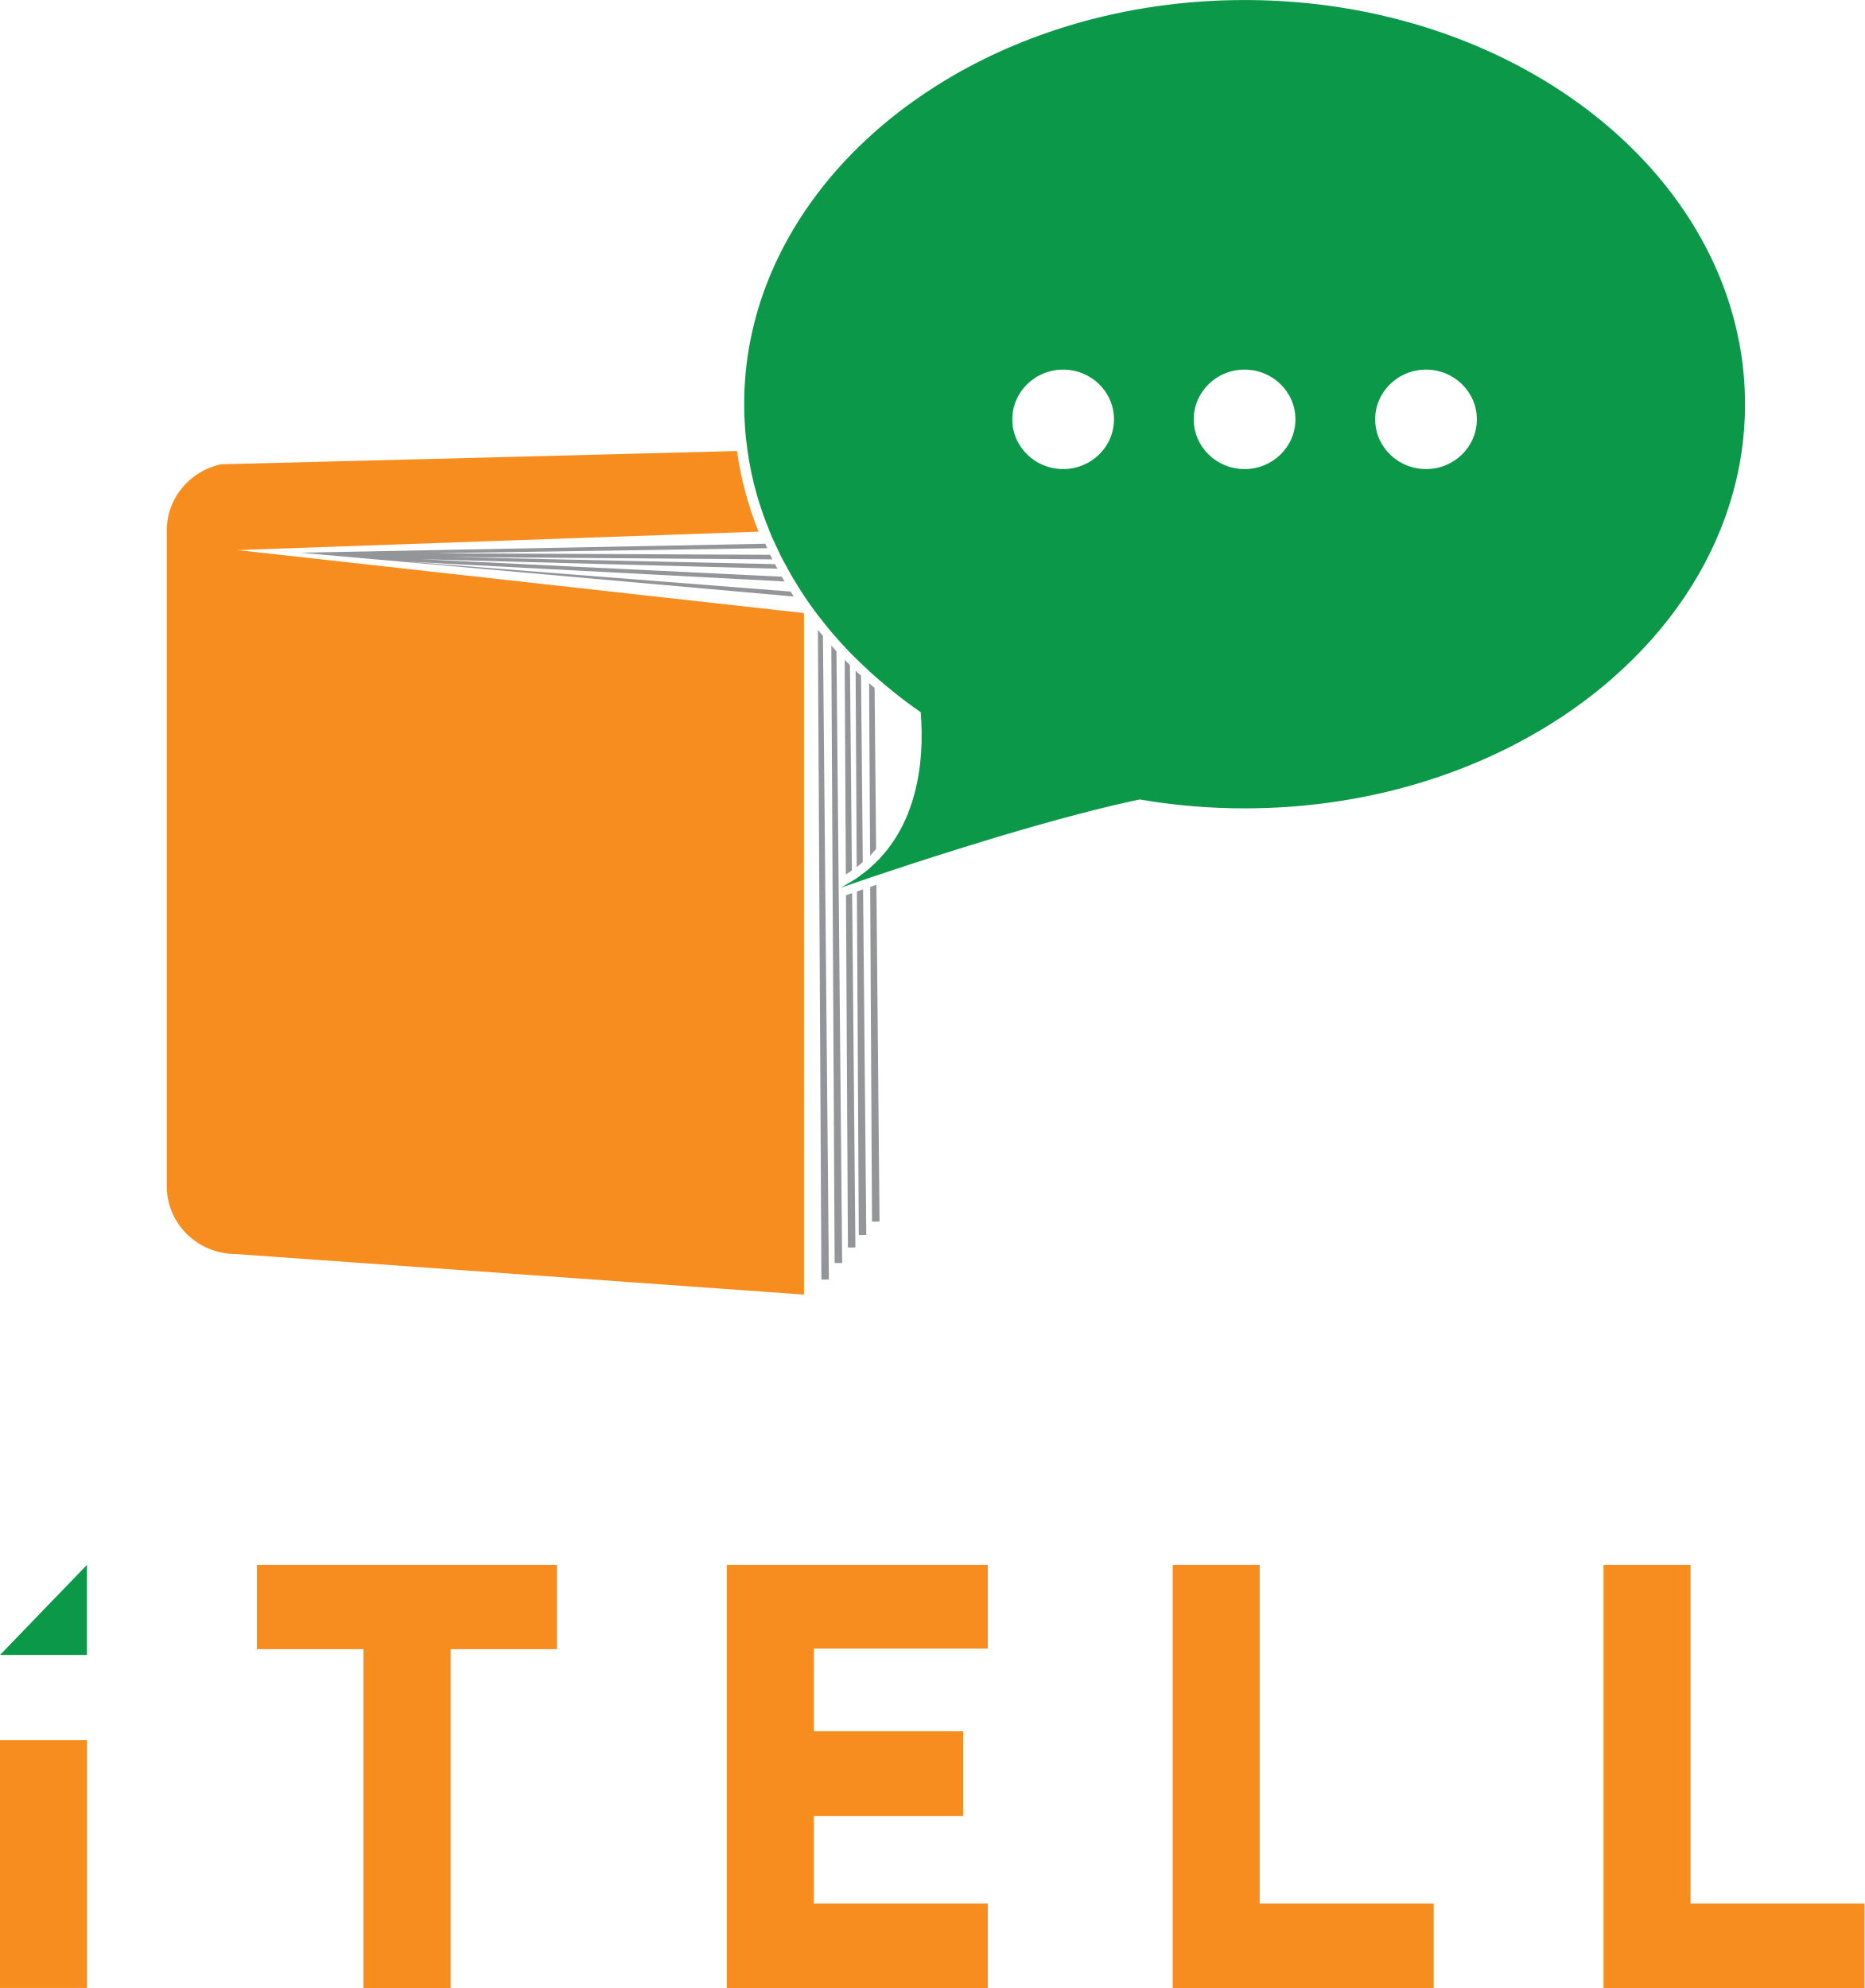
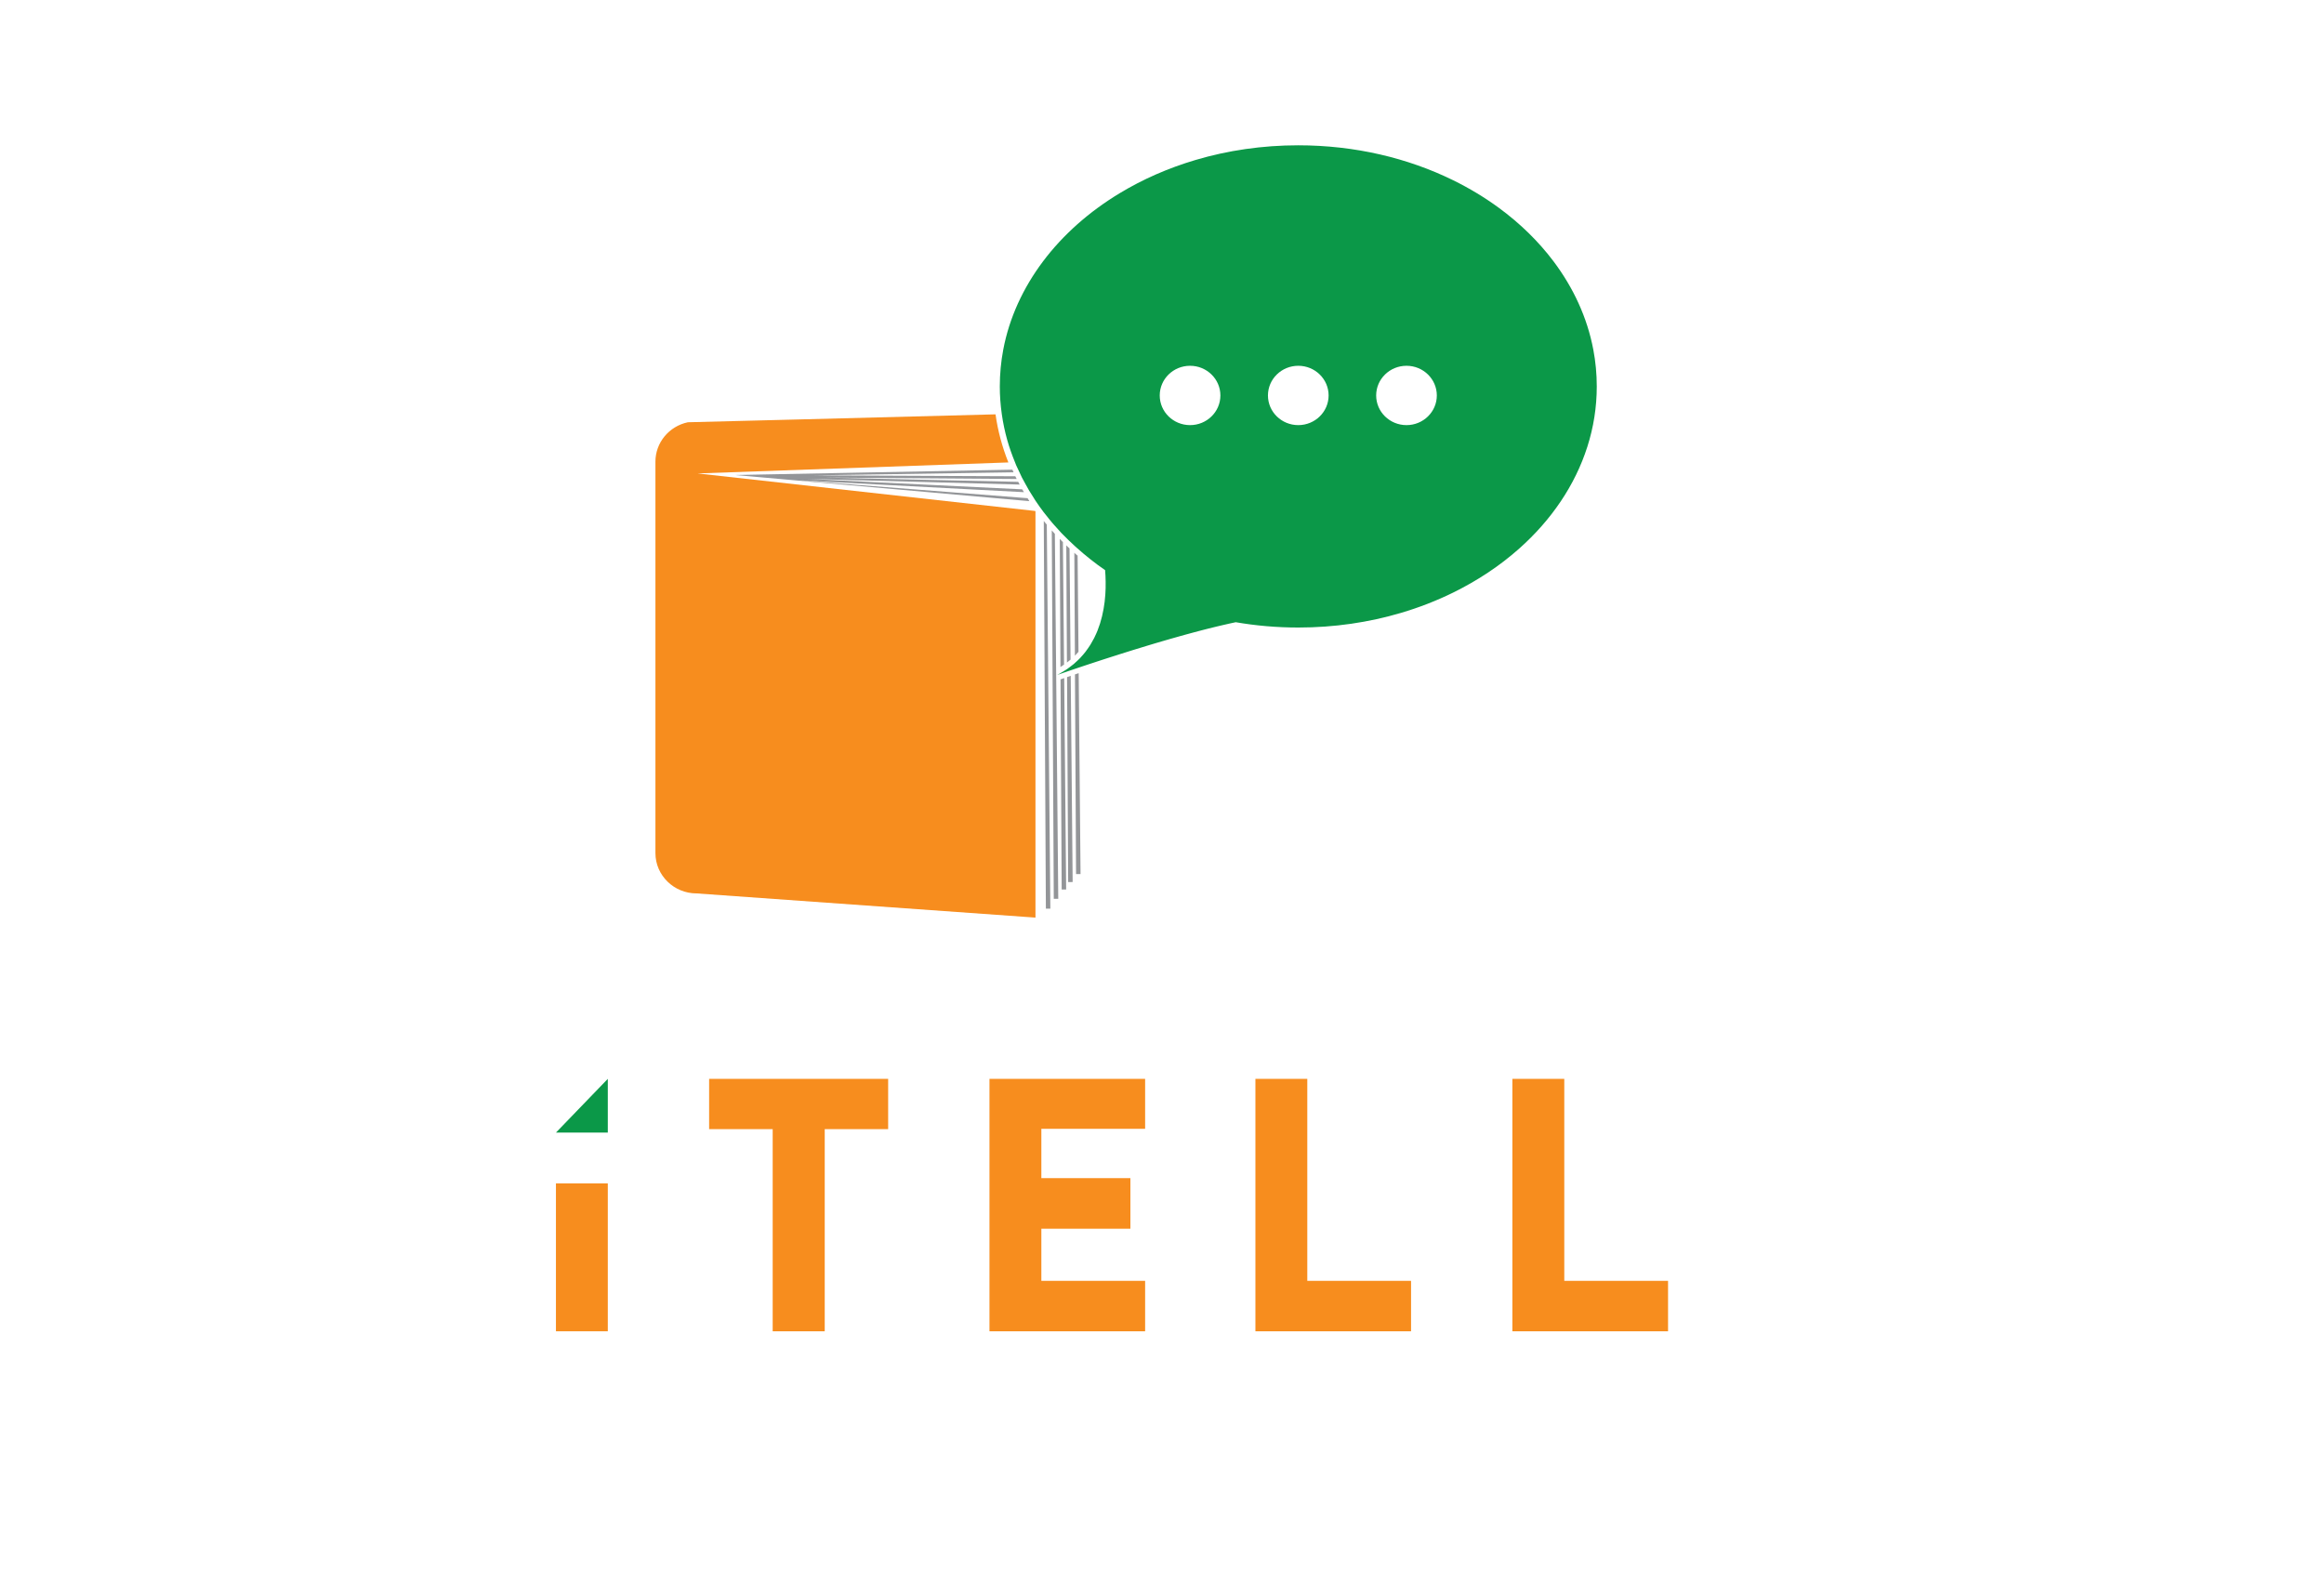
- <svg xmlns="http://www.w3.org/2000/svg" id="Layer_1" data-name="Layer 1" viewBox="0 0 504.58 538.07">
+ <svg xmlns="http://www.w3.org/2000/svg" id="Layer_1" data-name="Layer 1" viewBox="-252.24 -65.91 1054.437 713.273">
  <defs>
    <style>
      .cls-1 {
        fill: #0b9848;
      }

      .cls-1, .cls-2, .cls-3 {
        stroke-width: 0px;
      }

      .cls-2 {
        fill: #939598;
      }

      .cls-3 {
        fill: #f78d1e;
      }
    </style>
  </defs>
  <g>
    <polygon class="cls-1" points="23.53 447.93 23.53 423.55 0 447.93 23.53 447.93" />
    <path class="cls-3" d="m217.41,165.91l-153.16-17.03,141.02-4.99c-2.81-7.06-4.78-14.36-5.82-21.82-50.5,1.35-139.59,3.59-139.59,3.59-8.59,1.83-14.72,9.27-14.72,17.87v177.6c0,10.1,8.38,18.29,18.71,18.29l153.72,10.97v-184.25c-.06-.08-.11-.16-.16-.24Z" />
  </g>
  <g>
    <path class="cls-2" d="m213.98,160.11l-103.44-8.08,101.05,5.31.74.04-.77-1.29-97.73-4.74,95.9,2.56.67.03-.66-1.25-87.85-1.93,86.52.63h.63s-.27-.55-.27-.55c-.04-.08-.08-.16-.13-.24-.04-.07-.08-.14-.11-.22l-.1-.22-91.58-.41,90.19-1.37h.6s-.54-1.21-.54-1.21l-125.79,2.42,132.72,11.8.78.07-.82-1.34Z" />
    <path class="cls-2" d="m222.71,172.09l-.33-.39c-.11-.13-.22-.25-.33-.38l-.71-.86.95,175.49v.38s2.03-.01,2.03-.01l-1.61-174.09v-.14Z" />
    <path class="cls-2" d="m226.37,176.28l-.1-.11c-.11-.11-.21-.23-.31-.35-.1-.12-.2-.23-.3-.34l-.69-.76.9,166.76v.38s2.04-.01,2.04-.01l-1.54-165.42v-.15Z" />
    <path class="cls-2" d="m230.37,235.72l.17-.11-.52-55.43v-.16l-.11-.11c-.13-.13-.27-.27-.4-.4l-.92-.94.31,57.41v.71s.61-.39.61-.39c.29-.19.58-.38.86-.57Z" />
    <polygon class="cls-2" points="230.6 241.72 228.94 242.3 229.46 337.27 229.46 337.65 231.49 337.64 230.61 242.27 230.6 241.72" />
    <polygon class="cls-2" points="233.57 240.71 231.9 241.28 232.4 333.88 232.41 334.27 234.44 334.25 233.57 241.25 233.57 240.71" />
    <path class="cls-2" d="m233.36,233.45l.13-.12-.47-50.28v-.16l-.44-.4c-.12-.11-.24-.22-.36-.33l-.67-.64.29,52.35v.8s.64-.5.64-.5c.29-.23.59-.47.87-.71Z" />
    <polygon class="cls-2" points="237.18 240.03 237.17 239.49 235.49 240.06 235.98 330.26 235.99 330.65 238.02 330.63 237.18 240.03" />
    <path class="cls-2" d="m236.99,229.9l.1-.11-.4-43.45v-.17s-.13-.11-.13-.11c-.11-.09-.22-.18-.33-.27-.13-.1-.25-.2-.37-.31l-.66-.58.26,46.67.77-.82c.26-.28.52-.55.77-.84Z" />
  </g>
  <g>
    <g>
      <rect class="cls-3" y="470.96" width="23.53" height="67.1" />
      <polygon class="cls-3" points="69.5 446.36 98.34 446.36 98.34 538.07 121.95 538.07 121.95 446.36 150.73 446.36 150.73 423.55 69.5 423.55 69.5 446.36" />
      <polygon class="cls-3" points="196.7 538.07 267.32 538.07 267.32 515.19 220.24 515.19 220.24 491.54 260.64 491.54 260.64 468.59 220.24 468.59 220.24 446.21 267.32 446.21 267.32 423.55 196.7 423.55 196.7 538.07" />
      <polygon class="cls-3" points="340.9 423.55 317.36 423.55 317.36 538.07 387.98 538.07 387.98 515.19 340.9 515.19 340.9 423.55" />
      <polygon class="cls-3" points="457.5 515.19 457.5 423.55 433.95 423.55 433.95 538.07 504.58 538.07 504.58 515.19 457.5 515.19" />
    </g>
    <path class="cls-1" d="m470.67,92.71c-1.37-7.24-3.62-14.25-6.66-20.95-1.52-3.35-3.23-6.62-5.14-9.81-1.9-3.19-3.99-6.29-6.25-9.3-6.79-9.02-15.14-17.18-24.76-24.24-3.21-2.35-6.55-4.58-10.03-6.68-3.48-2.1-7.08-4.07-10.8-5.89-20.47-10.05-44.51-15.83-70.22-15.83-16.36,0-32.04,2.34-46.56,6.64-6.22,1.84-12.23,4.04-17.99,6.56-5.76,2.53-11.26,5.38-16.47,8.53-3.48,2.1-6.82,4.33-10.03,6.68-3.21,2.35-6.27,4.83-9.19,7.42-5.83,5.18-11.05,10.81-15.57,16.83-2.26,3.01-4.35,6.11-6.25,9.3-1.9,3.19-3.62,6.46-5.14,9.81-.76,1.67-1.47,3.37-2.13,5.08-1.32,3.42-2.44,6.92-3.34,10.48-.45,1.78-.85,3.58-1.19,5.39-1.03,5.43-1.56,10.99-1.56,16.66,0,2.09.07,4.16.22,6.22.15,2.16.39,4.29.69,6.41.56,3.95,1.38,7.85,2.45,11.66.97,3.44,2.17,6.81,3.53,10.12.18.45.34.9.53,1.35.35.81.75,1.59,1.12,2.39.07.15.14.3.21.45.41.87.79,1.75,1.22,2.61.01.03.02.05.04.08.07.13.15.26.21.39.36.71.77,1.41,1.15,2.11.09.16.17.32.26.48.55,1.01,1.1,2.02,1.69,3.02.1.17.21.33.32.5.73,1.22,1.48,2.43,2.27,3.62.12.18.22.36.34.54,1.14,1.7,2.33,3.37,3.57,5.02.17.22.36.44.53.66.18.23.38.46.56.7,1,1.28,2.01,2.55,3.07,3.79.19.22.4.44.59.66.99,1.13,1.99,2.26,3.03,3.36.21.22.42.45.63.67.76.79,1.56,1.56,2.34,2.33.22.22.44.44.66.66.97.94,1.96,1.86,2.96,2.78.23.21.46.41.69.62,4.03,3.6,8.31,7.02,12.89,10.16.07.81.12,1.65.17,2.53.02.44.03.92.04,1.37.01.45.04.89.04,1.36,0,.65,0,1.33-.01,2,0,.31,0,.6,0,.91-.02.76-.07,1.54-.11,2.33-.01.25-.02.48-.04.73-.06.84-.15,1.69-.24,2.55-.02.21-.04.41-.06.62-.11.9-.25,1.81-.41,2.73-.03.17-.05.34-.08.52-.16.92-.36,1.84-.58,2.77-.04.18-.07.35-.11.53-.22.93-.49,1.85-.77,2.78-.05.18-.1.36-.15.53-.29.91-.62,1.81-.97,2.72-.07.19-.13.39-.21.58-.35.88-.76,1.75-1.18,2.62-.1.21-.18.42-.29.62-.43.85-.91,1.68-1.4,2.5-.13.22-.24.44-.38.65-.5.8-1.05,1.57-1.62,2.35-.17.23-.32.46-.49.69-.57.74-1.2,1.46-1.84,2.17-.21.24-.41.48-.63.71-.35.37-.72.72-1.09,1.07-.28.27-.58.54-.88.8-.03.03-.06.06-.1.09-.27.24-.52.49-.79.73-.58.49-1.2.94-1.82,1.41-.15.11-.31.23-.47.34-.14.1-.26.21-.41.31-.19.14-.38.28-.58.41-.48.33-1,.63-1.51.94-.28.17-.58.33-.86.5-.04.03-.09.05-.13.08-.33.19-.62.4-.96.58v-.03c-.26.14-.5.3-.77.44,0,0,.28-.1.77-.27.09-.03.22-.08.33-.11.06-.02.11-.04.18-.06.18-.06.38-.13.59-.2.1-.03.19-.07.29-.1.01,0,.02,0,.03-.01.17-.06.35-.12.54-.19.06-.02.13-.04.19-.07.18-.06.35-.12.55-.19.08-.03.19-.06.27-.09.34-.12.68-.23,1.07-.37.08-.03.18-.06.26-.09.2-.07.41-.14.62-.21s.4-.14.62-.21c.12-.04.26-.09.38-.13.54-.18,1.11-.38,1.71-.58.29-.1.59-.2.89-.3.27-.09.54-.18.81-.27.14-.05.28-.09.42-.14.56-.19,1.14-.38,1.73-.58.13-.04.26-.09.4-.13.63-.21,1.27-.42,1.93-.64.16-.05.32-.11.49-.16.61-.2,1.23-.41,1.86-.61.24-.08.48-.16.72-.24.64-.21,1.3-.42,1.96-.64.19-.06.38-.12.57-.19.7-.23,1.41-.46,2.14-.69.22-.07.44-.14.66-.21.71-.23,1.42-.46,2.15-.69.24-.08.48-.15.73-.23.73-.23,1.47-.47,2.21-.71.25-.08.49-.16.74-.23.85-.27,1.71-.54,2.57-.81.14-.04.27-.08.41-.13,1.01-.32,2.03-.64,3.07-.96.02,0,.03,0,.05-.01,2.14-.66,4.32-1.33,6.54-2,.01,0,.03,0,.04-.01,1.07-.32,2.15-.65,3.23-.97.15-.04.3-.09.45-.13.93-.28,1.86-.55,2.79-.82.29-.08.58-.17.86-.25.81-.24,1.61-.47,2.42-.7.34-.1.68-.19,1.02-.29.74-.21,1.48-.42,2.23-.63.4-.11.8-.23,1.2-.34.71-.2,1.41-.4,2.12-.59.39-.11.78-.22,1.18-.32.7-.19,1.41-.38,2.11-.57.4-.11.81-.22,1.21-.33.69-.18,1.37-.36,2.05-.54.4-.11.81-.21,1.21-.32.68-.18,1.36-.35,2.03-.52.4-.1.79-.2,1.18-.3.66-.17,1.32-.33,1.98-.49.4-.1.8-.2,1.19-.29.68-.16,1.34-.32,2.01-.48.36-.08.72-.17,1.07-.25.72-.17,1.43-.33,2.14-.49.29-.07.59-.13.87-.2.99-.22,1.96-.43,2.92-.63,9.16,1.58,18.66,2.41,28.4,2.41,16.36,0,32.04-2.34,46.56-6.64,4.15-1.23,8.2-2.61,12.15-4.15,3.95-1.54,7.79-3.22,11.51-5.05,5.58-2.74,10.9-5.8,15.92-9.14,5.02-3.34,9.73-6.97,14.1-10.86,7.29-6.47,13.62-13.66,18.83-21.41,10.42-15.5,16.34-33.26,16.34-52.13,0-5.66-.53-11.22-1.56-16.66Zm-182.96,34.25c-7.6,0-13.76-6.03-13.76-13.46s6.16-13.46,13.76-13.46,13.76,6.03,13.76,13.46-6.16,13.46-13.76,13.46Zm49.1,0c-7.6,0-13.76-6.03-13.76-13.46s6.16-13.46,13.76-13.46,13.76,6.03,13.76,13.46-6.16,13.46-13.76,13.46Zm49.1,0c-7.6,0-13.76-6.03-13.76-13.46s6.16-13.46,13.76-13.46,13.76,6.03,13.76,13.46-6.16,13.46-13.76,13.46Z" />
  </g>
</svg>
